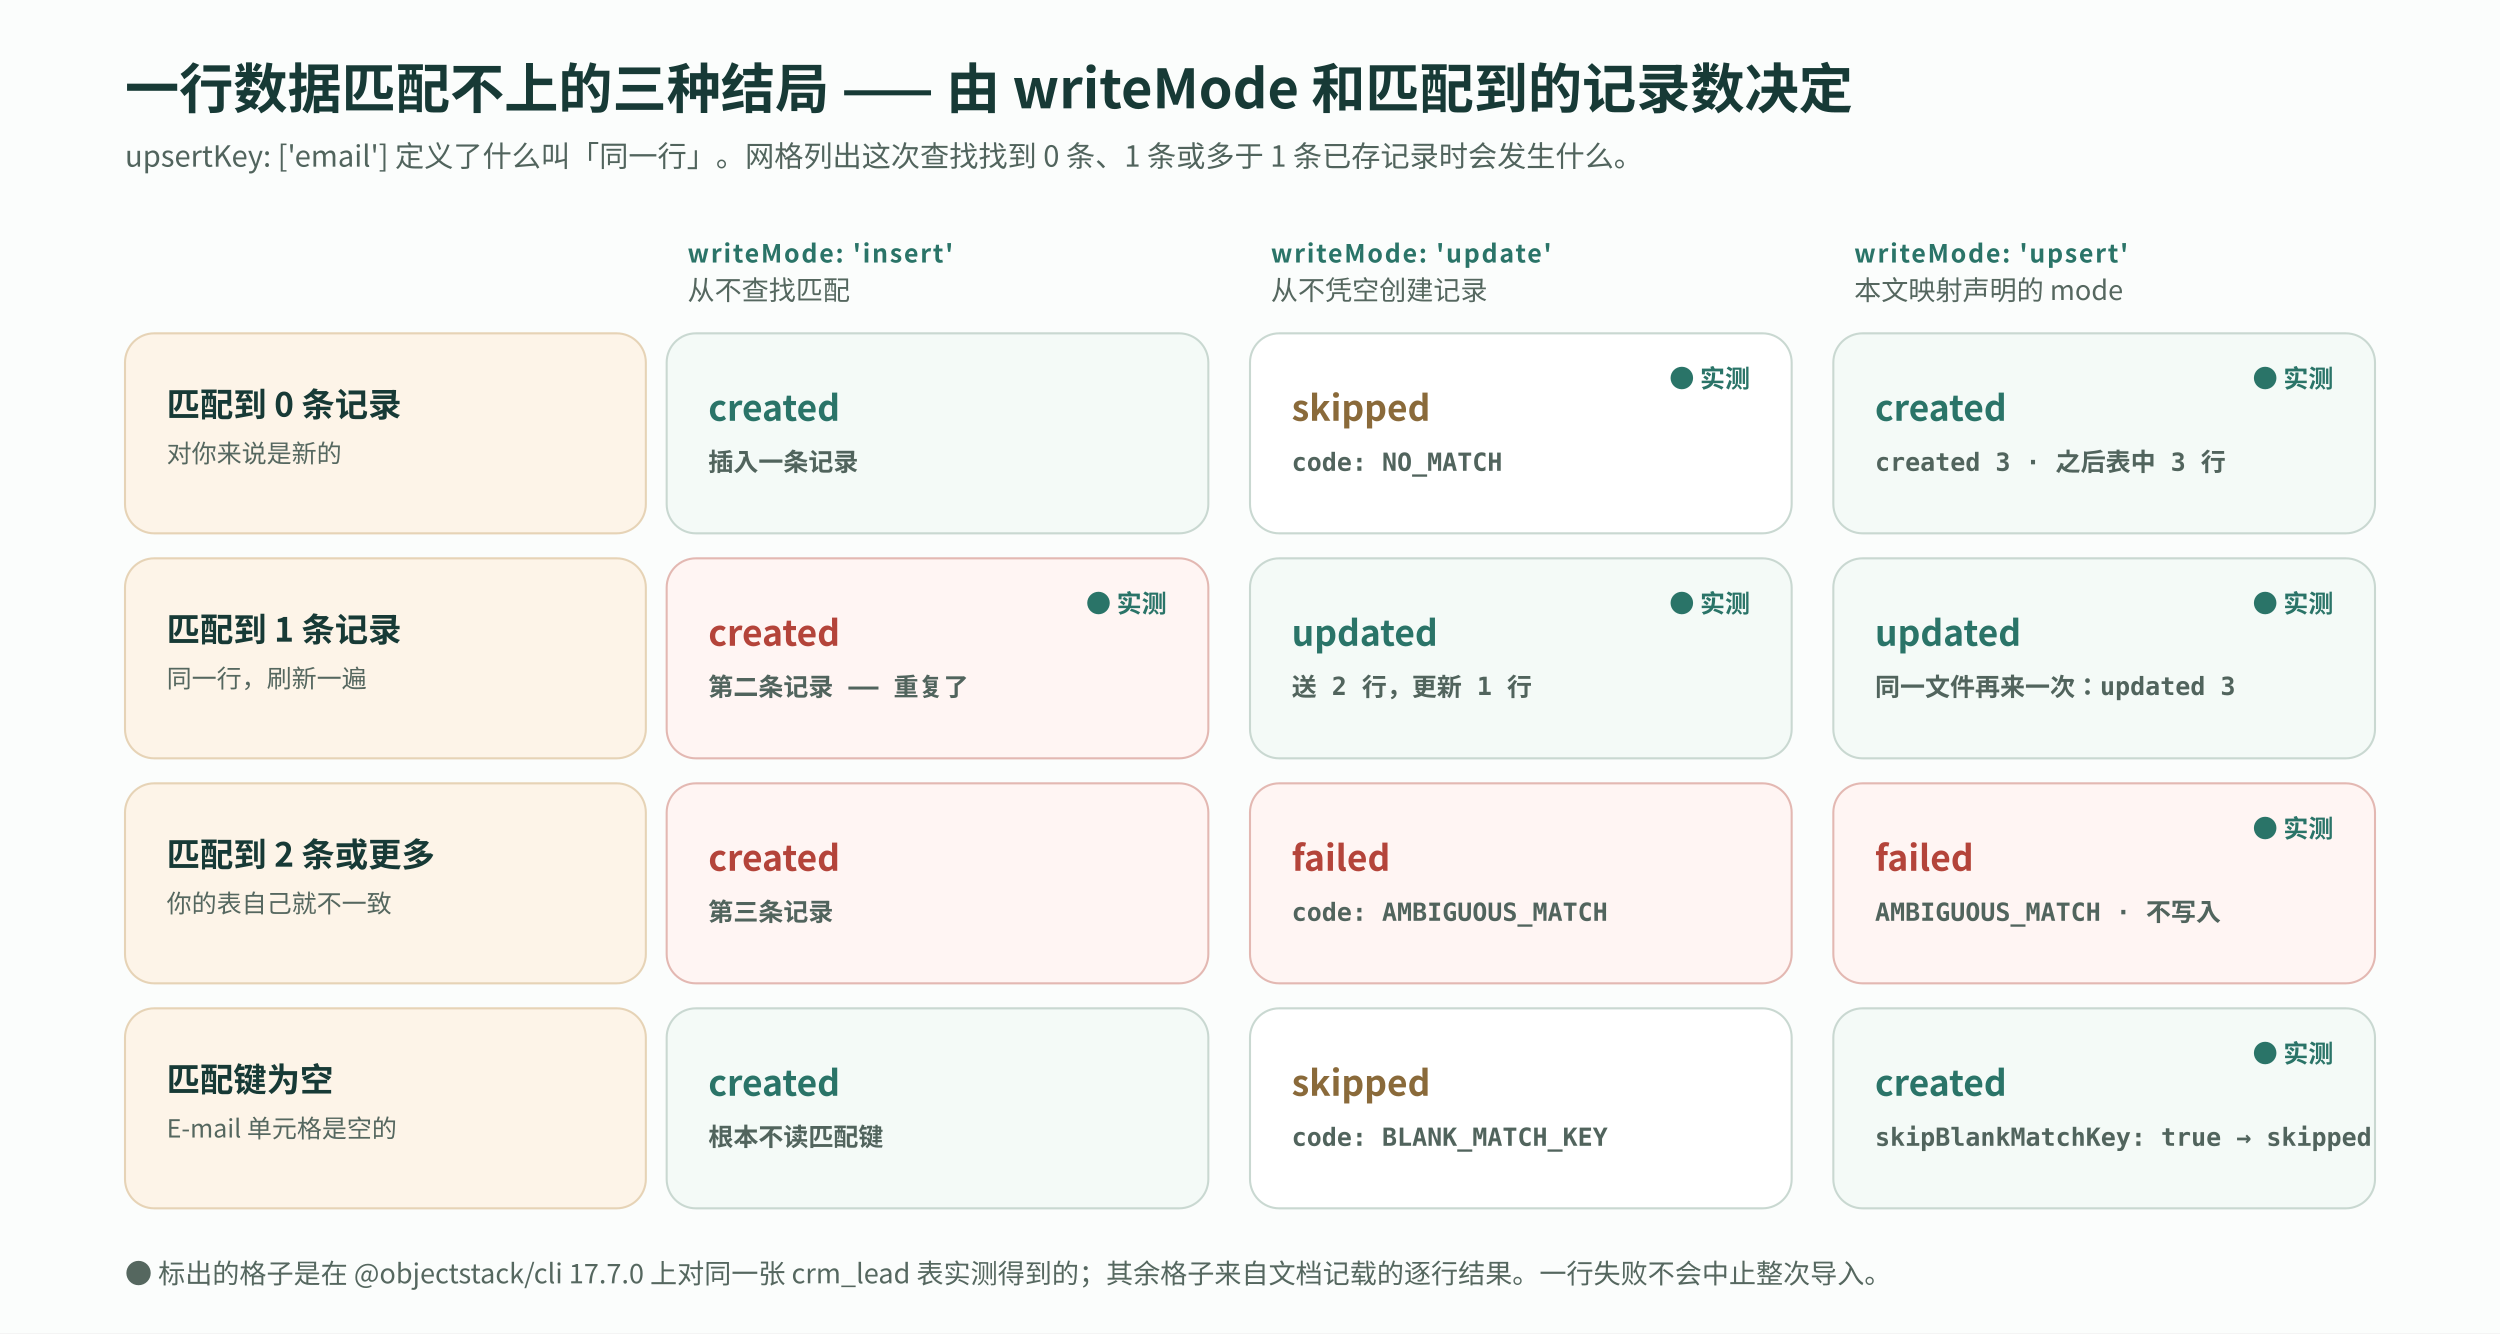
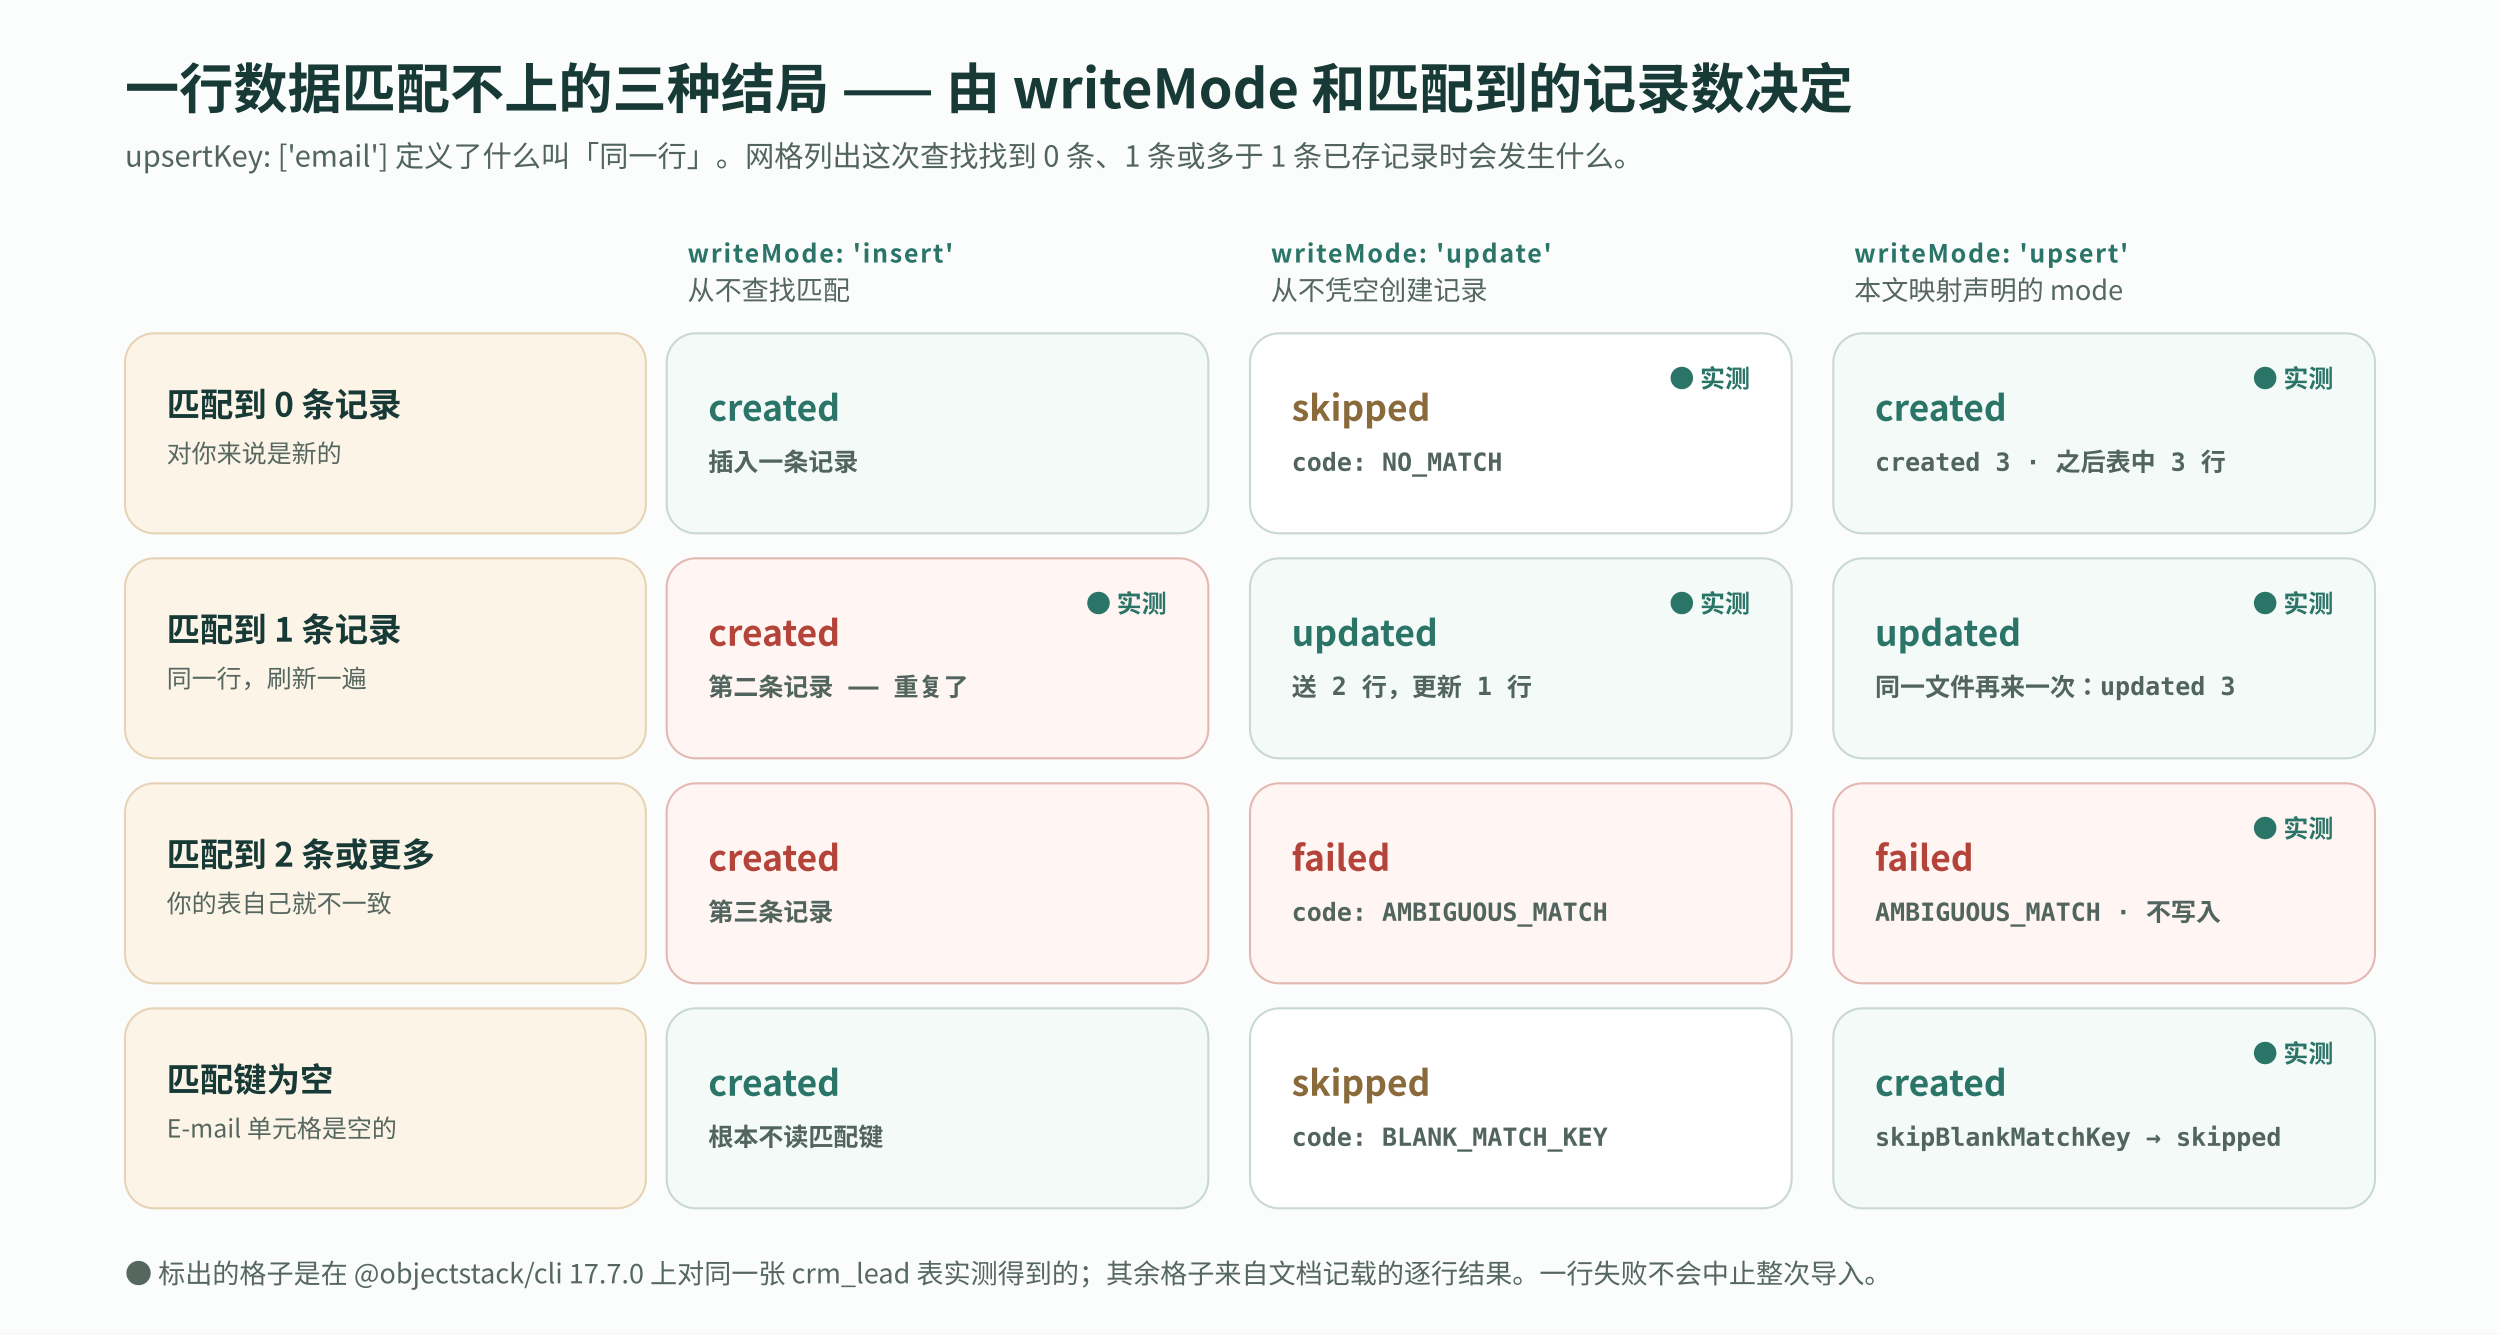
<svg xmlns="http://www.w3.org/2000/svg" viewBox="0 0 1200 640" role="img" aria-label="写入模式与匹配字段找到多少条已存记录的网格。零条匹配时，insert 和 upsert 创建，update 以 NO_MATCH 跳过；一条匹配时，update 和 upsert 更新它，insert 再创建一条；两条以上匹配时，update 和 upsert 以 AMBIGUOUS_MATCH 失败，insert 再创建一条；匹配键为空时 upsert 创建、update 跳过，设 skipBlankMatchKey 时两种模式都跳过。标出了在 17.7.0 上实测的格子">
  <defs>
    <style>
      text{font-family:-apple-system,BlinkMacSystemFont,"Segoe UI","PingFang SC","Hiragino Sans GB","Microsoft YaHei","Noto Sans CJK SC",sans-serif;fill:#173a36}
      .h{font-size:26px;font-weight:780}
      .note{font-size:14px;fill:#51645d}
      .cap{font-size:12px;font-weight:780;letter-spacing:.07em;fill:#2a7468}
      .rowl{font-size:16px;font-weight:760}
      .rows{font-size:12px;fill:#55675f}
      .verb{font-size:17px;font-weight:780}
      .code{font-family:ui-monospace,SFMono-Regular,Menlo,monospace;font-size:12px;font-weight:600;fill:#51645d}
      .small{font-size:13px;fill:#55675f}
      .dot{font-size:12px;font-weight:760;fill:#2a7468}
    </style>
  </defs>
  <rect width="1200" height="640" fill="#fbfdfc" />
  <text x="60" y="52" class="h">一行数据匹配不上的三种结局 —— 由 writeMode 和匹配到的记录数决定</text>
  <text x="60" y="80" class="note">upsertKey: ['email'] 定义了什么叫「同一行」。网格列出这次查找找到 0 条、1 条或多于 1 条已存记录时会发生什么。</text>
  <text x="330" y="126" class="cap">writeMode: 'insert'</text>
  <text x="330" y="144" class="small">从不查找匹配</text>
  <text x="610" y="126" class="cap">writeMode: 'update'</text>
  <text x="610" y="144" class="small">从不凭空创建记录</text>
  <text x="890" y="126" class="cap">writeMode: 'upsert'</text>
  <text x="890" y="144" class="small">本文映射声明的 mode</text>
  <g transform="translate(60 160)">
    <rect width="250" height="96" rx="14" fill="#fdf4e8" stroke="#e6d3b6" />
    <text x="20" y="40" class="rowl">匹配到 0 条记录</text>
    <text x="20" y="62" class="rows">对你来说是新的</text>
  </g>
  <g transform="translate(320 160)">
    <rect width="260" height="96" rx="14" fill="#f4faf7" stroke="#c9d8d1" />
    <text x="20" y="42" class="verb" style="fill:#2a7468">created</text>
    <text x="20" y="66" class="code">插入一条记录</text>
  </g>
  <g transform="translate(600 160)">
    <rect width="260" height="96" rx="14" fill="#ffffff" stroke="#c9d8d1" />
    <text x="20" y="42" class="verb" style="fill:#8a6a3a">skipped</text>
    <text x="20" y="66" class="code">code: NO_MATCH</text>
    <text x="240" y="26" class="dot" text-anchor="end">● 实测</text>
  </g>
  <g transform="translate(880 160)">
    <rect width="260" height="96" rx="14" fill="#f4faf7" stroke="#c9d8d1" />
    <text x="20" y="42" class="verb" style="fill:#2a7468">created</text>
    <text x="20" y="66" class="code">created 3 · 之后表中 3 行</text>
    <text x="240" y="26" class="dot" text-anchor="end">● 实测</text>
  </g>
  <g transform="translate(60 268)">
    <rect width="250" height="96" rx="14" fill="#fdf4e8" stroke="#e6d3b6" />
    <text x="20" y="40" class="rowl">匹配到 1 条记录</text>
    <text x="20" y="62" class="rows">同一行，刷新一遍</text>
  </g>
  <g transform="translate(320 268)">
    <rect width="260" height="96" rx="14" fill="#fff5f3" stroke="#e3b8b2" />
    <text x="20" y="42" class="verb" style="fill:#b4443a">created</text>
    <text x="20" y="66" class="code">第二条记录 —— 重复了</text>
    <text x="240" y="26" class="dot" text-anchor="end">● 实测</text>
  </g>
  <g transform="translate(600 268)">
    <rect width="260" height="96" rx="14" fill="#f4faf7" stroke="#c9d8d1" />
    <text x="20" y="42" class="verb" style="fill:#2a7468">updated</text>
    <text x="20" y="66" class="code">送 2 行，更新 1 行</text>
    <text x="240" y="26" class="dot" text-anchor="end">● 实测</text>
  </g>
  <g transform="translate(880 268)">
    <rect width="260" height="96" rx="14" fill="#f4faf7" stroke="#c9d8d1" />
    <text x="20" y="42" class="verb" style="fill:#2a7468">updated</text>
    <text x="20" y="66" class="code">同一文件再来一次：updated 3</text>
    <text x="240" y="26" class="dot" text-anchor="end">● 实测</text>
  </g>
  <g transform="translate(60 376)">
    <rect width="250" height="96" rx="14" fill="#fdf4e8" stroke="#e6d3b6" />
    <text x="20" y="40" class="rowl">匹配到 2 条或更多</text>
    <text x="20" y="62" class="rows">你的表自己就不一致</text>
  </g>
  <g transform="translate(320 376)">
    <rect width="260" height="96" rx="14" fill="#fff5f3" stroke="#e3b8b2" />
    <text x="20" y="42" class="verb" style="fill:#b4443a">created</text>
    <text x="20" y="66" class="code">第三条记录</text>
  </g>
  <g transform="translate(600 376)">
    <rect width="260" height="96" rx="14" fill="#fff5f3" stroke="#e3b8b2" />
    <text x="20" y="42" class="verb" style="fill:#b4443a">failed</text>
    <text x="20" y="66" class="code">code: AMBIGUOUS_MATCH</text>
  </g>
  <g transform="translate(880 376)">
    <rect width="260" height="96" rx="14" fill="#fff5f3" stroke="#e3b8b2" />
    <text x="20" y="42" class="verb" style="fill:#b4443a">failed</text>
    <text x="20" y="66" class="code">AMBIGUOUS_MATCH · 不写入</text>
    <text x="240" y="26" class="dot" text-anchor="end">● 实测</text>
  </g>
  <g transform="translate(60 484)">
    <rect width="250" height="96" rx="14" fill="#fdf4e8" stroke="#e6d3b6" />
    <text x="20" y="40" class="rowl">匹配键为空</text>
    <text x="20" y="62" class="rows">E-mail 单元格是空的</text>
  </g>
  <g transform="translate(320 484)">
    <rect width="260" height="96" rx="14" fill="#f4faf7" stroke="#c9d8d1" />
    <text x="20" y="42" class="verb" style="fill:#2a7468">created</text>
    <text x="20" y="66" class="code">根本不读匹配键</text>
  </g>
  <g transform="translate(600 484)">
    <rect width="260" height="96" rx="14" fill="#ffffff" stroke="#c9d8d1" />
    <text x="20" y="42" class="verb" style="fill:#8a6a3a">skipped</text>
    <text x="20" y="66" class="code">code: BLANK_MATCH_KEY</text>
  </g>
  <g transform="translate(880 484)">
    <rect width="260" height="96" rx="14" fill="#f4faf7" stroke="#c9d8d1" />
    <text x="20" y="42" class="verb" style="fill:#2a7468">created</text>
-     <text x="20" y="66" class="code">skipBlankMatchKey: true → skipped</text>
+     <text x="20" y="66" class="code">skipBlankMatchKey → skipped</text>
    <text x="240" y="26" class="dot" text-anchor="end">● 实测</text>
  </g>
  <text x="60" y="616" class="small">● 标出的格子是在 @objectstack/cli 17.7.0 上对同一张 crm_lead 表实测得到的；其余格子来自文档记载的逐行结果。一行失败不会中止整次导入。</text>
</svg>
